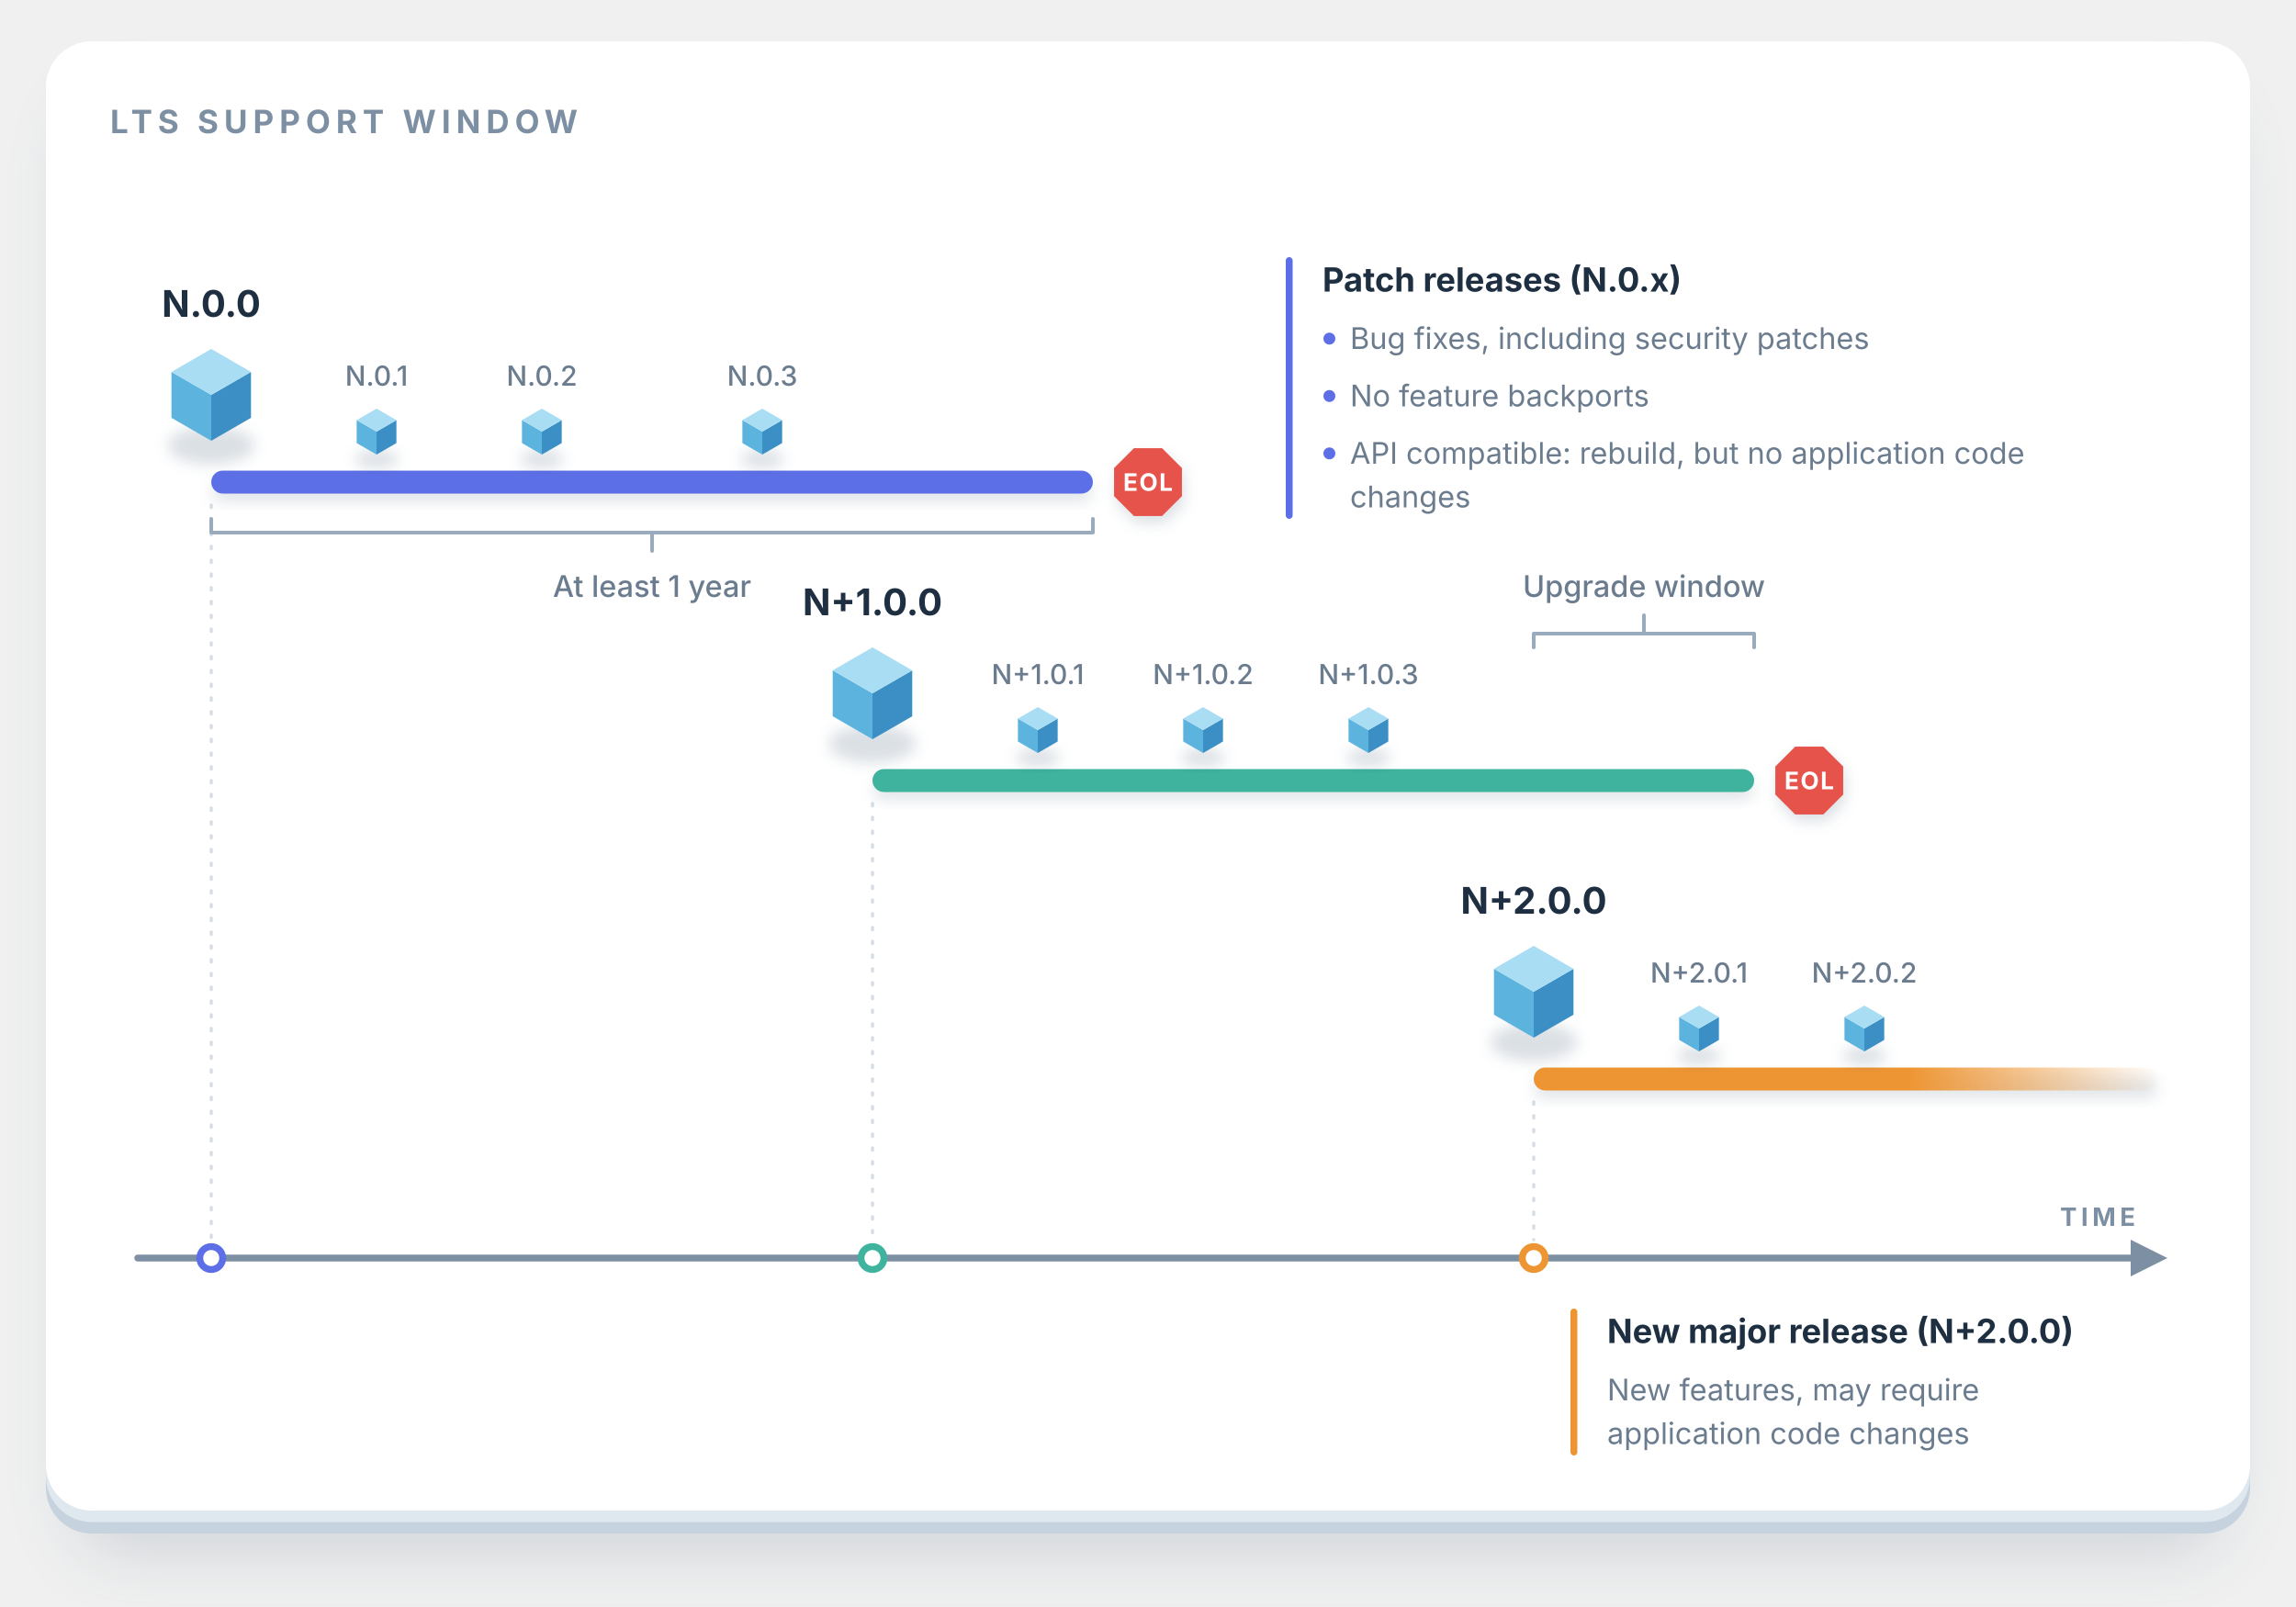
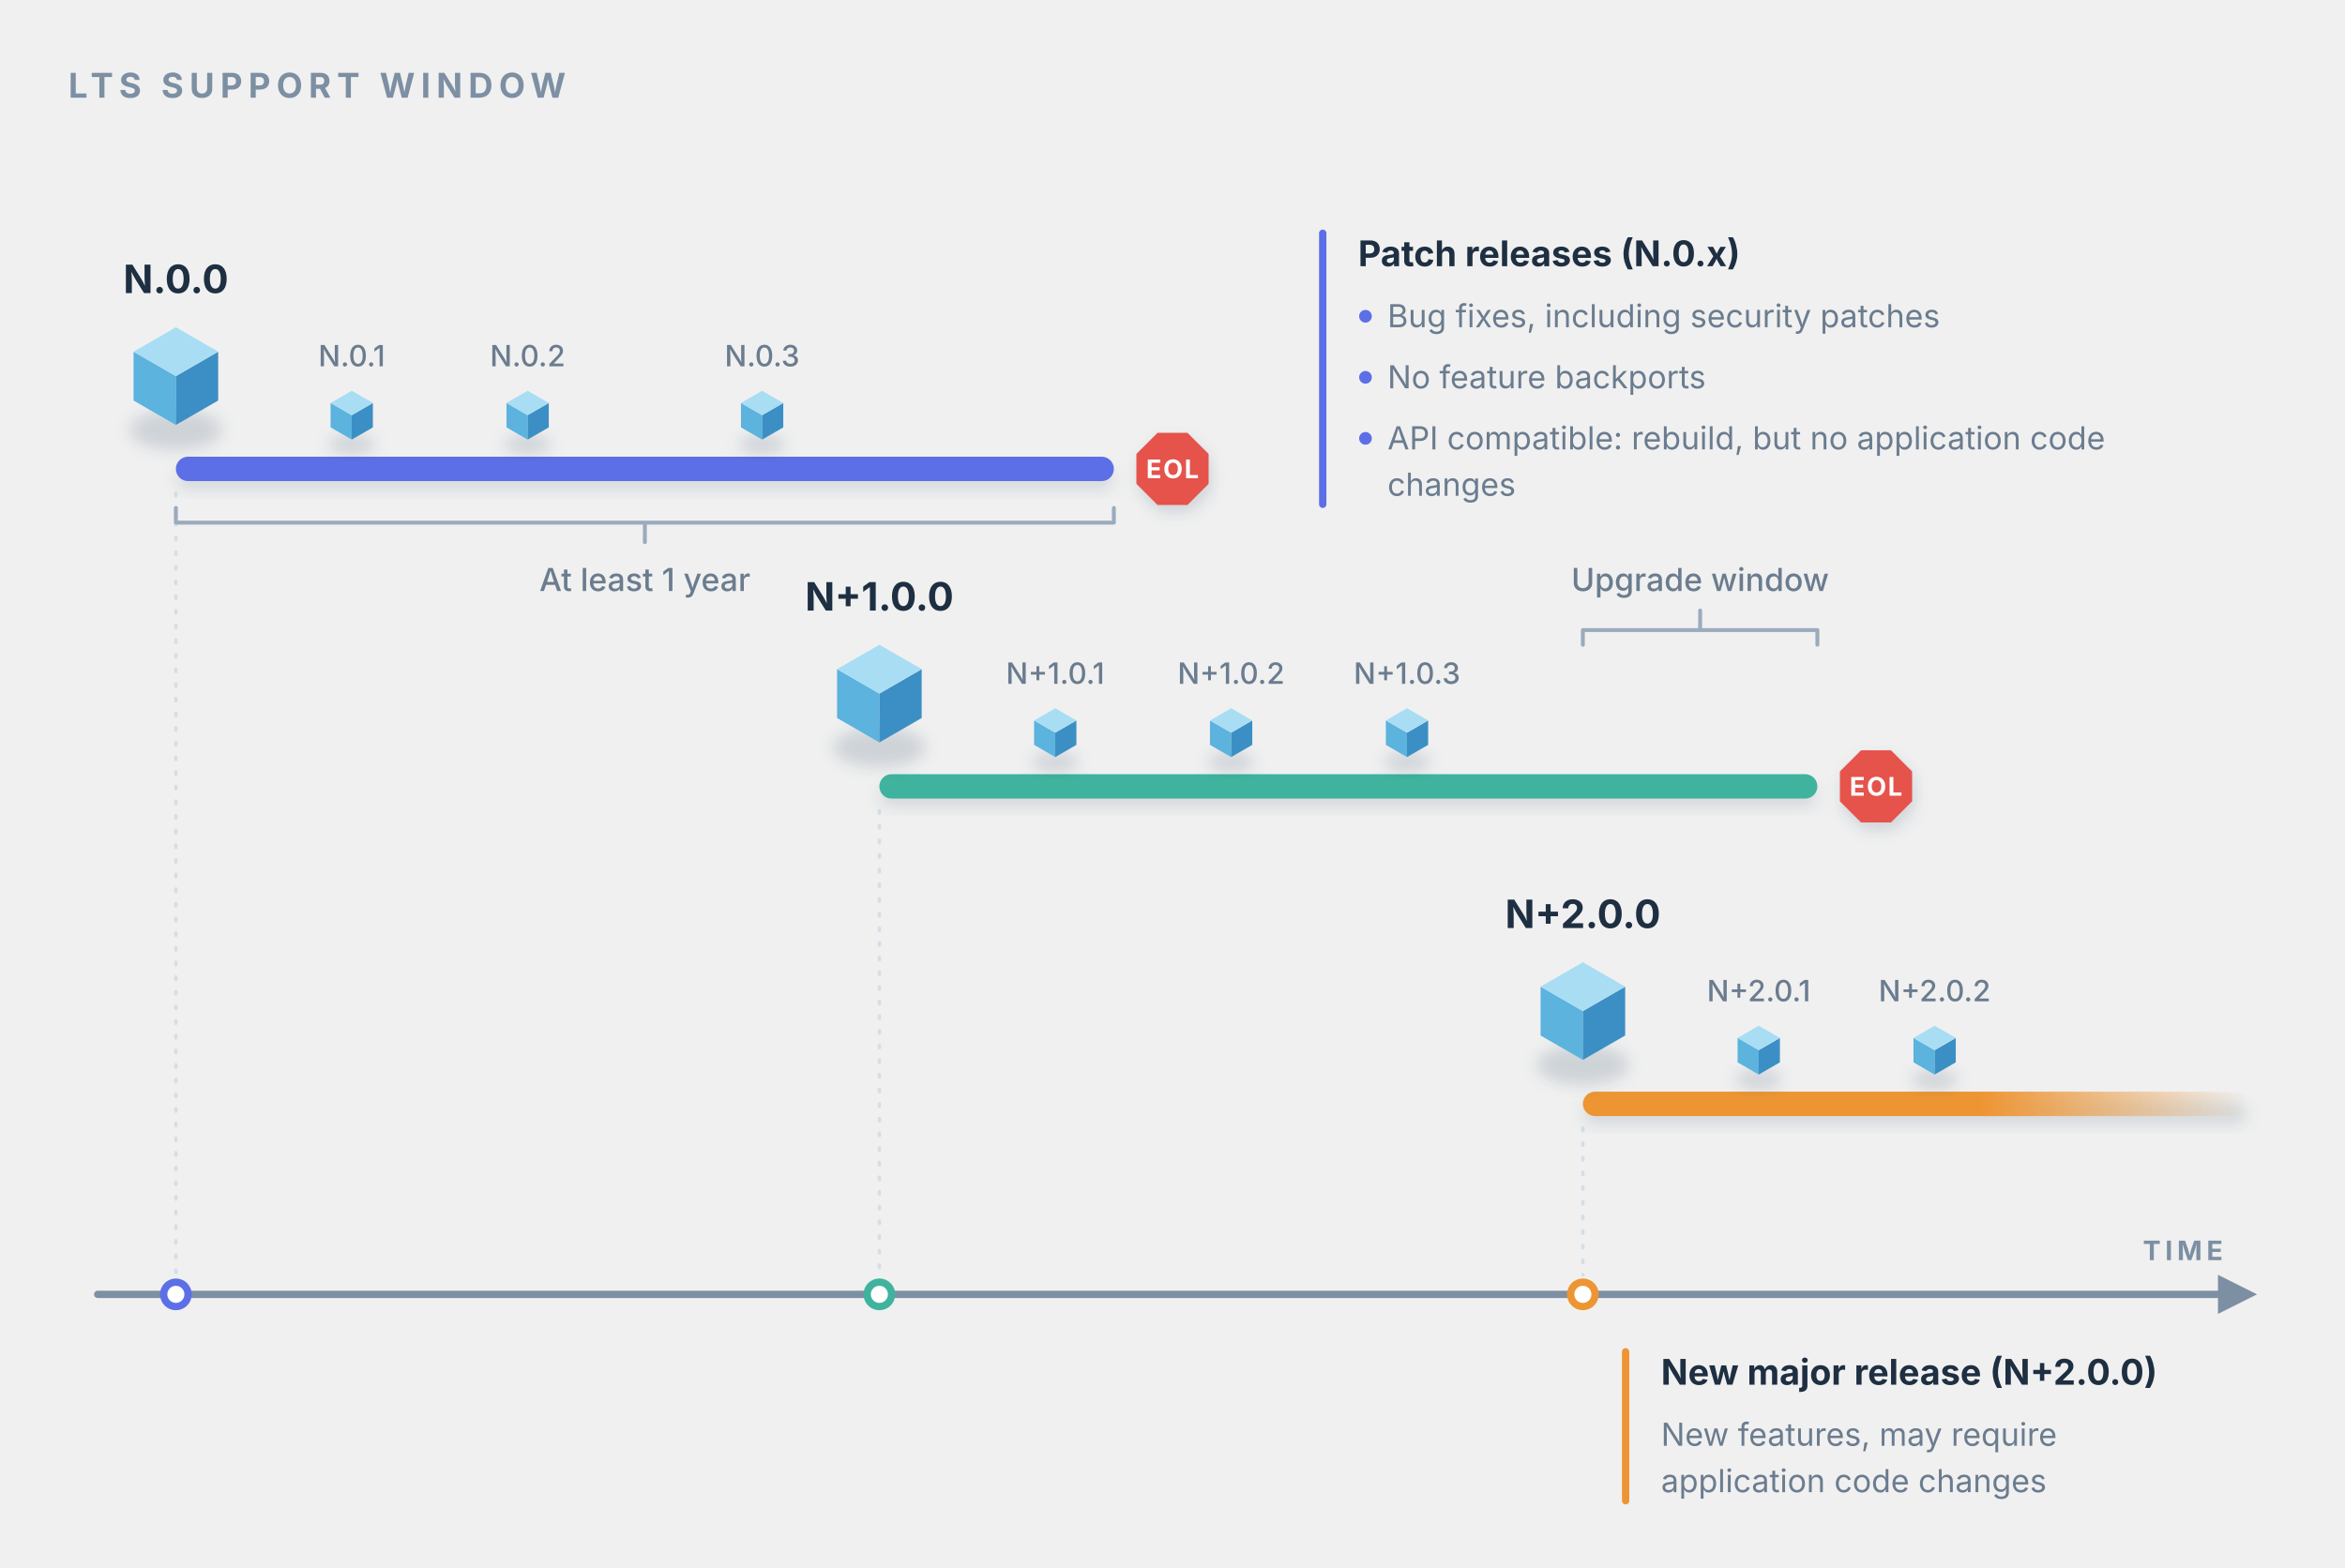
- <svg xmlns="http://www.w3.org/2000/svg" width="1000" height="700" viewBox="0 0 1000 700" fill="none" role="img" aria-labelledby="title desc">
+ <svg xmlns="http://www.w3.org/2000/svg" width="960" height="642" viewBox="20 18 960 642" fill="none" role="img" aria-labelledby="title desc">
  <defs>
    <filter id="blur3" x="-30%" y="-30%" width="160%" height="160%">
      <feGaussianBlur stdDeviation="3" />
    </filter>
    <filter id="blur6" x="-30%" y="-30%" width="160%" height="160%">
      <feGaussianBlur stdDeviation="6" />
    </filter>
    <filter id="blur14" x="-20%" y="-30%" width="140%" height="160%">
      <feGaussianBlur stdDeviation="14" />
    </filter>
    <symbol id="lock" viewBox="0 0 24 24">
      <rect x="5" y="10.5" width="14" height="10.5" rx="2.5" fill="currentColor" />
      <path d="M8.5 10.5V7.5a3.5 3.5 0 0 1 7 0v3" stroke="currentColor" stroke-width="2" stroke-linecap="round" fill="none" />
    </symbol>
    <linearGradient id="hash" x1="0" y1="0" x2="1" y2="1">
      <stop stop-color="#6CC2E8" />
      <stop offset=".55" stop-color="#4AA3D4" />
      <stop offset="1" stop-color="#3C8FC4" />
    </linearGradient>
    <linearGradient id="root" x1="0" y1="0" x2="1" y2="1">
      <stop stop-color="#8D9BF5" />
      <stop offset=".5" stop-color="#5D6FE6" />
      <stop offset="1" stop-color="#3F4FB8" />
    </linearGradient>
    <linearGradient id="fade" x1="0" y1="0" x2="1" y2="0">
      <stop stop-color="#EE9533" />
      <stop offset=".6" stop-color="#EE9533" />
      <stop offset="1" stop-color="#EE9533" stop-opacity="0" />
    </linearGradient>
  </defs>
  <g font-family="Inter, 'Segoe UI', ui-sans-serif, system-ui, sans-serif">
-     <rect x="32" y="44" width="936" height="632" rx="22" fill="#1D3B58" opacity=".16" filter="url(#blur14)" />
-     <rect x="20" y="28" width="960" height="640" rx="20" fill="#C6D2DE" />
-     <rect x="20" y="23" width="960" height="640" rx="20" fill="#DFE7EF" />
-     <rect x="20" y="18" width="960" height="640" rx="20" fill="#FFFFFF" />
    <text x="48" y="58" fill="#7D8FA3" font-size="14" font-weight="700" letter-spacing="2.4">LTS SUPPORT WINDOW</text>
    <path d="M92 220V540" stroke="#D5DEE7" stroke-width="1.4" stroke-dasharray="1 5" stroke-linecap="round" />
    <path d="M380 350V540" stroke="#D5DEE7" stroke-width="1.4" stroke-dasharray="1 5" stroke-linecap="round" />
    <path d="M668 480V540" stroke="#D5DEE7" stroke-width="1.4" stroke-dasharray="1 5" stroke-linecap="round" />
    <path d="M60 548H930" stroke="#7D8FA3" stroke-width="3" stroke-linecap="round" />
    <polygon points="944,548 928,540 928,556" fill="#7D8FA3" />
    <text x="930" y="534" fill="#7D8FA3" font-size="11" font-weight="700" text-anchor="end" letter-spacing="1.8">TIME</text>
    <rect x="92" y="209" width="384" height="10" rx="5" fill="#1D3B58" opacity=".12" filter="url(#blur3)" />
    <rect x="92" y="205" width="384" height="10" rx="5" fill="#5D6FE6" />
    <ellipse cx="92" cy="194" rx="19.05" ry="8.4" fill="#1D3B58" opacity=".16" filter="url(#blur3)" />
    <polygon points="74.68,162 92,172 92,192 74.68,182" fill="#5BB3DE" />
    <polygon points="109.32,162 92,172 92,192 109.32,182" fill="#3C8FC4" />
    <polygon points="92,152 109.32,162 92,172 74.68,162" fill="#A9DDF3" />
    <text x="92" y="138" fill="#1E2F42" font-size="16" font-weight="650" text-anchor="middle">N.0.0</text>
    <ellipse cx="164" cy="200" rx="9.53" ry="4.2" fill="#1D3B58" opacity=".16" filter="url(#blur3)" />
    <polygon points="155.34,183 164,188 164,198 155.34,193" fill="#5BB3DE" />
    <polygon points="172.66,183 164,188 164,198 172.66,193" fill="#3C8FC4" />
    <polygon points="164,178 172.66,183 164,188 155.34,183" fill="#A9DDF3" />
    <text x="164" y="168" fill="#6B7C8F" font-size="12" font-weight="500" text-anchor="middle">N.0.1</text>
    <ellipse cx="236" cy="200" rx="9.53" ry="4.2" fill="#1D3B58" opacity=".16" filter="url(#blur3)" />
    <polygon points="227.34,183 236,188 236,198 227.34,193" fill="#5BB3DE" />
    <polygon points="244.66,183 236,188 236,198 244.66,193" fill="#3C8FC4" />
    <polygon points="236,178 244.66,183 236,188 227.34,183" fill="#A9DDF3" />
    <text x="236" y="168" fill="#6B7C8F" font-size="12" font-weight="500" text-anchor="middle">N.0.2</text>
    <ellipse cx="332" cy="200" rx="9.53" ry="4.2" fill="#1D3B58" opacity=".16" filter="url(#blur3)" />
    <polygon points="323.34,183 332,188 332,198 323.34,193" fill="#5BB3DE" />
    <polygon points="340.66,183 332,188 332,198 340.66,193" fill="#3C8FC4" />
    <polygon points="332,178 340.66,183 332,188 323.34,183" fill="#A9DDF3" />
    <text x="332" y="168" fill="#6B7C8F" font-size="12" font-weight="500" text-anchor="middle">N.0.3</text>
    <polygon points="514.78,216.12 506.12,224.78 493.88,224.78 485.22,216.12 485.22,203.88 493.88,195.22 506.12,195.22 514.78,203.88" transform="translate(1 3)" fill="#1D3B58" opacity=".16" filter="url(#blur3)" />
    <polygon points="514.78,216.12 506.12,224.78 493.88,224.78 485.22,216.12 485.22,203.88 493.88,195.22 506.12,195.22 514.78,203.88" fill="#E5534B" />
    <text x="500" y="213.8" fill="#FFFFFF" font-size="10.5" font-weight="700" text-anchor="middle" letter-spacing=".6">EOL</text>
    <circle cx="92" cy="548" r="5" fill="#FFFFFF" stroke="#5D6FE6" stroke-width="3" />
    <rect x="380" y="339" width="384" height="10" rx="5" fill="#1D3B58" opacity=".12" filter="url(#blur3)" />
    <rect x="380" y="335" width="384" height="10" rx="5" fill="#3FB39D" />
    <ellipse cx="380" cy="324" rx="19.05" ry="8.4" fill="#1D3B58" opacity=".16" filter="url(#blur3)" />
    <polygon points="362.68,292 380,302 380,322 362.68,312" fill="#5BB3DE" />
    <polygon points="397.32,292 380,302 380,322 397.32,312" fill="#3C8FC4" />
    <polygon points="380,282 397.32,292 380,302 362.68,292" fill="#A9DDF3" />
    <text x="380" y="268" fill="#1E2F42" font-size="16" font-weight="650" text-anchor="middle">N+1.0.0</text>
    <ellipse cx="452" cy="330" rx="9.53" ry="4.2" fill="#1D3B58" opacity=".16" filter="url(#blur3)" />
    <polygon points="443.34,313 452,318 452,328 443.34,323" fill="#5BB3DE" />
    <polygon points="460.66,313 452,318 452,328 460.66,323" fill="#3C8FC4" />
    <polygon points="452,308 460.66,313 452,318 443.34,313" fill="#A9DDF3" />
    <text x="452" y="298" fill="#6B7C8F" font-size="12" font-weight="500" text-anchor="middle">N+1.0.1</text>
    <ellipse cx="524" cy="330" rx="9.53" ry="4.2" fill="#1D3B58" opacity=".16" filter="url(#blur3)" />
    <polygon points="515.34,313 524,318 524,328 515.34,323" fill="#5BB3DE" />
    <polygon points="532.66,313 524,318 524,328 532.66,323" fill="#3C8FC4" />
    <polygon points="524,308 532.66,313 524,318 515.34,313" fill="#A9DDF3" />
    <text x="524" y="298" fill="#6B7C8F" font-size="12" font-weight="500" text-anchor="middle">N+1.0.2</text>
    <ellipse cx="596" cy="330" rx="9.53" ry="4.2" fill="#1D3B58" opacity=".16" filter="url(#blur3)" />
    <polygon points="587.34,313 596,318 596,328 587.34,323" fill="#5BB3DE" />
    <polygon points="604.66,313 596,318 596,328 604.66,323" fill="#3C8FC4" />
    <polygon points="596,308 604.66,313 596,318 587.34,313" fill="#A9DDF3" />
    <text x="596" y="298" fill="#6B7C8F" font-size="12" font-weight="500" text-anchor="middle">N+1.0.3</text>
    <polygon points="802.78,346.12 794.12,354.78 781.88,354.78 773.22,346.12 773.22,333.88 781.88,325.22 794.12,325.22 802.78,333.88" transform="translate(1 3)" fill="#1D3B58" opacity=".16" filter="url(#blur3)" />
    <polygon points="802.78,346.12 794.12,354.78 781.88,354.78 773.22,346.12 773.22,333.88 781.88,325.22 794.12,325.22 802.78,333.88" fill="#E5534B" />
    <text x="788" y="343.8" fill="#FFFFFF" font-size="10.5" font-weight="700" text-anchor="middle" letter-spacing=".6">EOL</text>
    <circle cx="380" cy="548" r="5" fill="#FFFFFF" stroke="#3FB39D" stroke-width="3" />
    <rect x="668" y="469" width="272" height="10" rx="5" fill="#1D3B58" opacity=".12" filter="url(#blur3)" />
    <rect x="668" y="465" width="272" height="10" rx="5" fill="url(#fade)" />
    <ellipse cx="668" cy="454" rx="19.05" ry="8.4" fill="#1D3B58" opacity=".16" filter="url(#blur3)" />
    <polygon points="650.68,422 668,432 668,452 650.68,442" fill="#5BB3DE" />
    <polygon points="685.32,422 668,432 668,452 685.32,442" fill="#3C8FC4" />
    <polygon points="668,412 685.32,422 668,432 650.68,422" fill="#A9DDF3" />
    <text x="668" y="398" fill="#1E2F42" font-size="16" font-weight="650" text-anchor="middle">N+2.0.0</text>
    <ellipse cx="740" cy="460" rx="9.53" ry="4.2" fill="#1D3B58" opacity=".16" filter="url(#blur3)" />
    <polygon points="731.34,443 740,448 740,458 731.34,453" fill="#5BB3DE" />
    <polygon points="748.66,443 740,448 740,458 748.66,453" fill="#3C8FC4" />
    <polygon points="740,438 748.66,443 740,448 731.34,443" fill="#A9DDF3" />
    <text x="740" y="428" fill="#6B7C8F" font-size="12" font-weight="500" text-anchor="middle">N+2.0.1</text>
    <ellipse cx="812" cy="460" rx="9.53" ry="4.2" fill="#1D3B58" opacity=".16" filter="url(#blur3)" />
    <polygon points="803.34,443 812,448 812,458 803.34,453" fill="#5BB3DE" />
    <polygon points="820.66,443 812,448 812,458 820.66,453" fill="#3C8FC4" />
    <polygon points="812,438 820.66,443 812,448 803.34,443" fill="#A9DDF3" />
    <text x="812" y="428" fill="#6B7C8F" font-size="12" font-weight="500" text-anchor="middle">N+2.0.2</text>
    <circle cx="668" cy="548" r="5" fill="#FFFFFF" stroke="#EE9533" stroke-width="3" />
    <path d="M92 226V232H476V226M284 232V240" stroke="#9AABBD" stroke-width="1.6" stroke-linecap="round" stroke-linejoin="round" />
    <text x="284" y="260" fill="#6B7C8F" font-size="13" font-weight="500" text-anchor="middle">At least 1 year</text>
    <path d="M668 282V276H764V282M716 276V268" stroke="#9AABBD" stroke-width="1.6" stroke-linecap="round" stroke-linejoin="round" />
    <text x="716" y="260" fill="#6B7C8F" font-size="13" font-weight="500" text-anchor="middle">Upgrade window</text>
    <rect x="560" y="112" width="3" height="114" rx="1.5" fill="#5D6FE6" />
    <text x="576" y="127" fill="#1E2F42" font-size="14.5" font-weight="650">Patch releases (N.0.x)</text>
    <circle cx="579" cy="147.5" r="2.6" fill="#5D6FE6" />
    <text x="588" y="152" fill="#6B7C8F" font-size="13">Bug fixes, including security patches</text>
    <circle cx="579" cy="172.5" r="2.6" fill="#5D6FE6" />
    <text x="588" y="177" fill="#6B7C8F" font-size="13">No feature backports</text>
    <circle cx="579" cy="197.5" r="2.6" fill="#5D6FE6" />
    <text x="588" y="202" fill="#6B7C8F" font-size="13">API compatible: rebuild, but no application code</text>
    <text x="588" y="221" fill="#6B7C8F" font-size="13">changes</text>
    <rect x="684" y="570" width="3" height="64" rx="1.5" fill="#EE9533" />
    <text x="700" y="585" fill="#1E2F42" font-size="14.5" font-weight="650">New major release (N+2.0.0)</text>
    <text x="700" y="610" fill="#6B7C8F" font-size="13">New features, may require</text>
    <text x="700" y="629" fill="#6B7C8F" font-size="13">application code changes</text>
  </g>
</svg>
